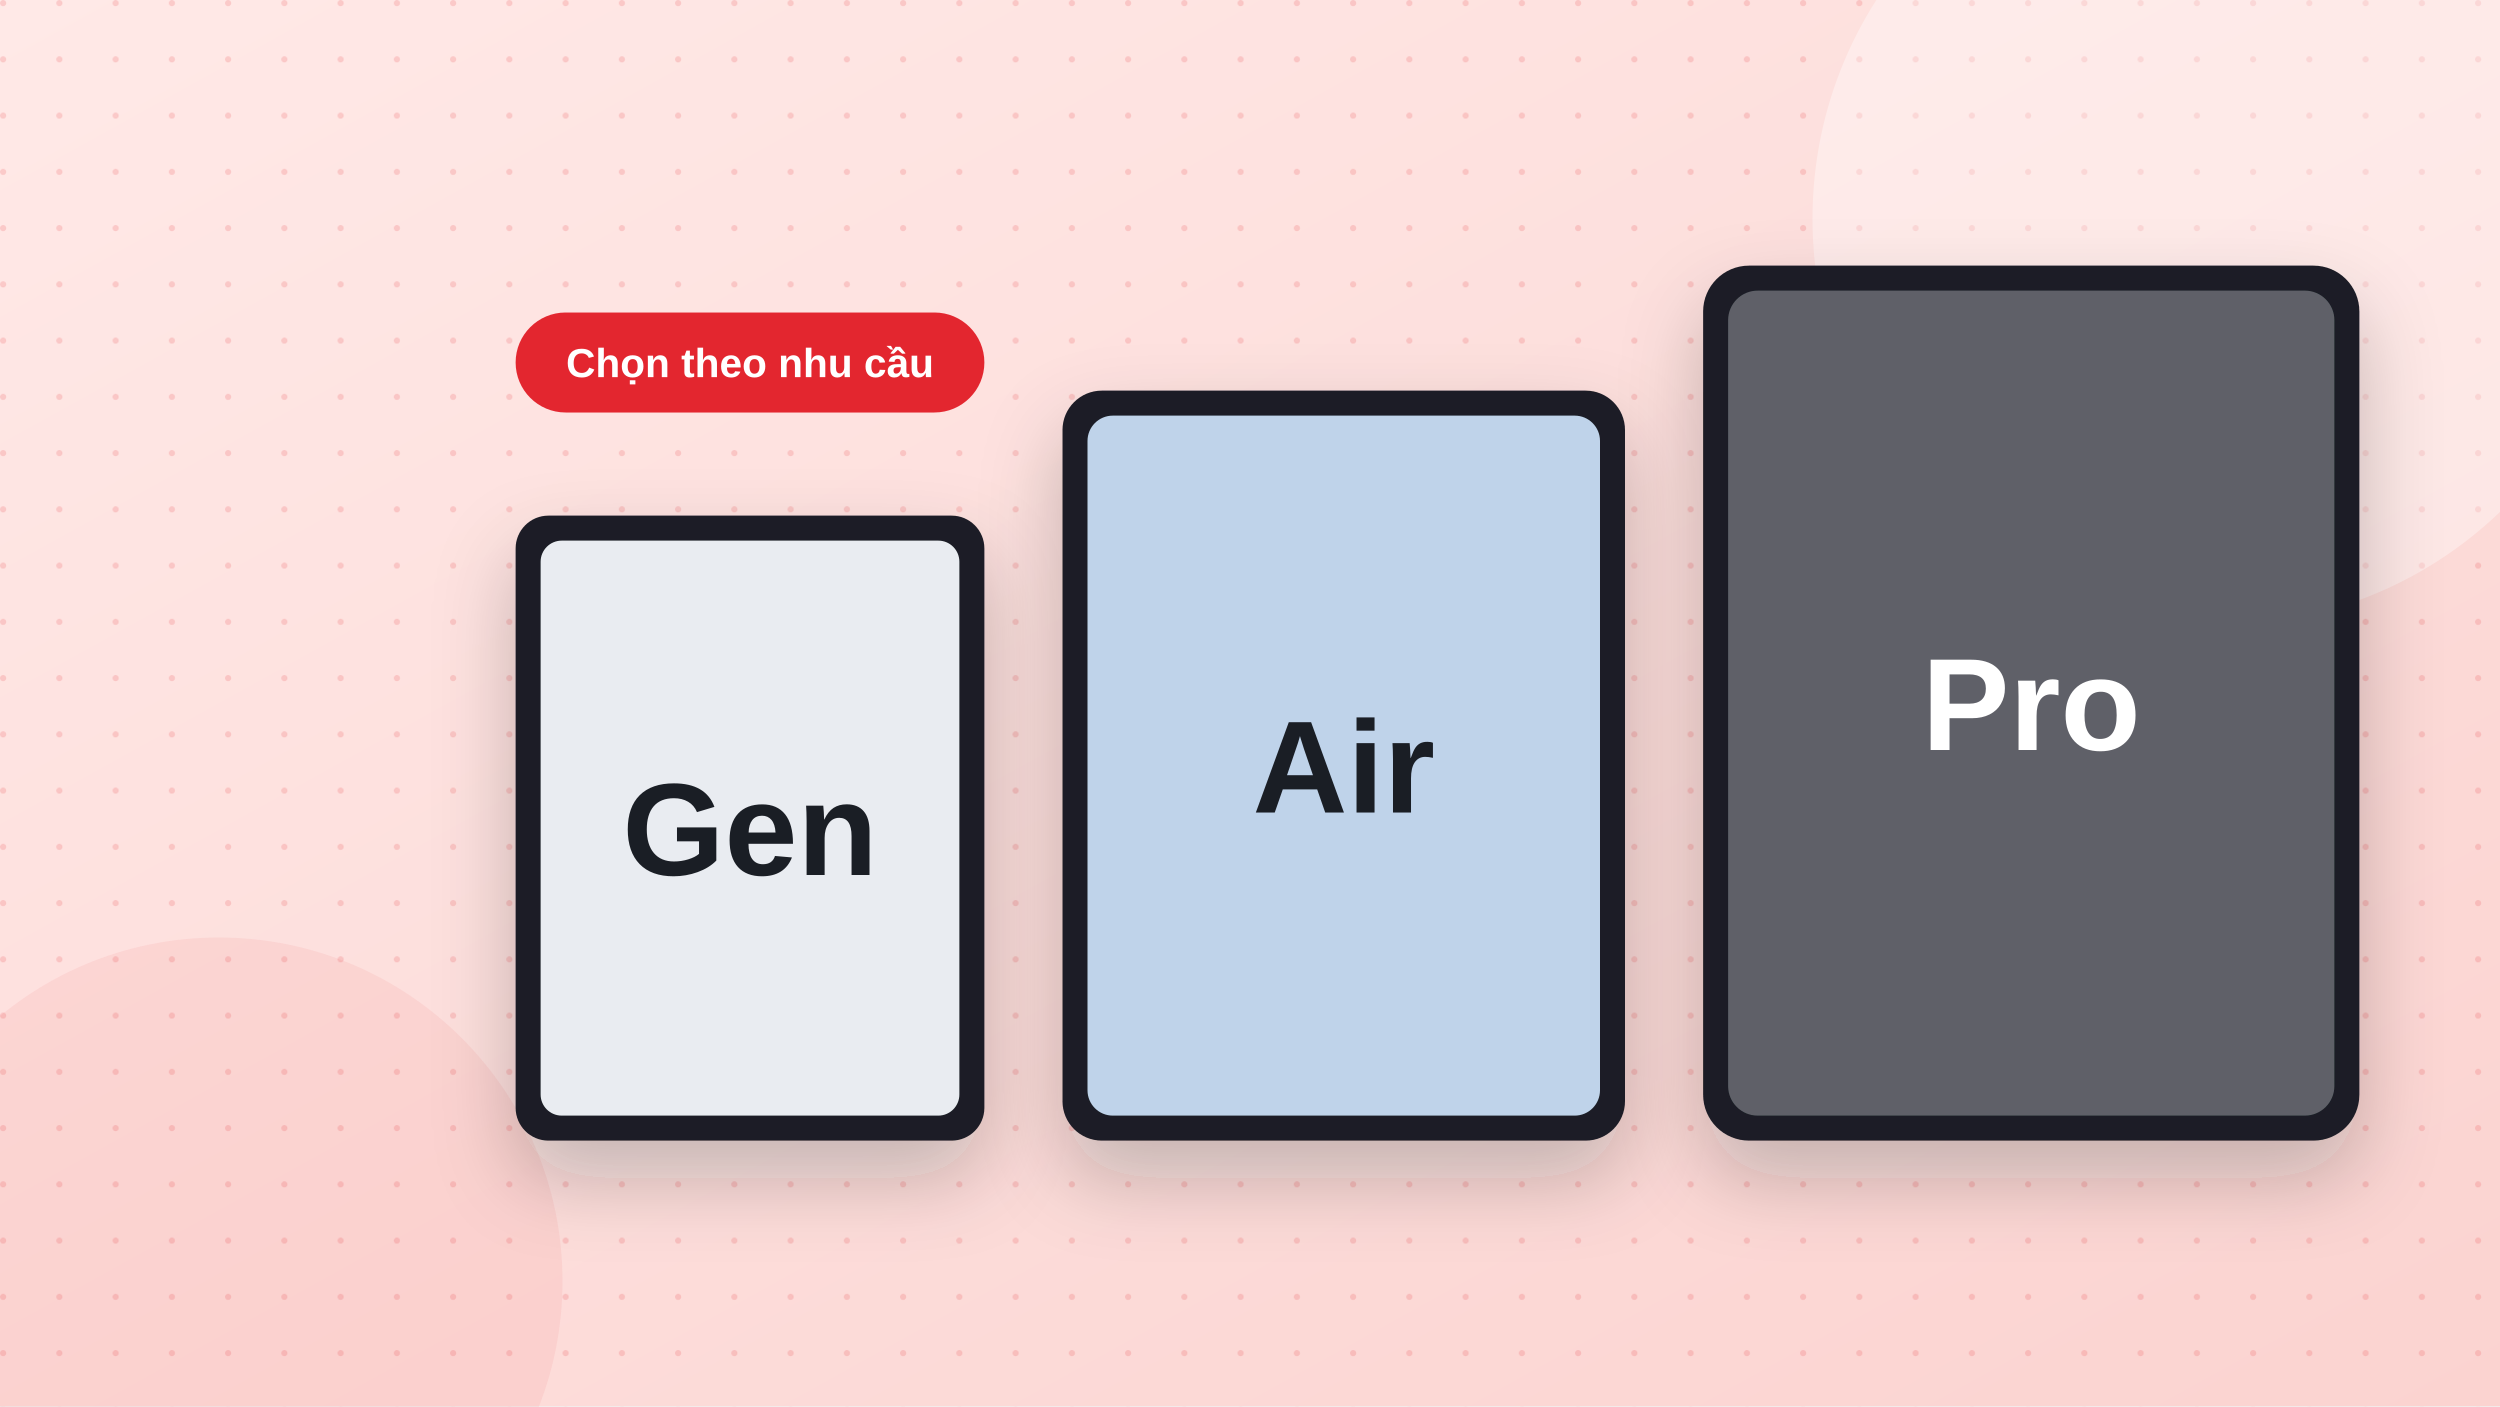
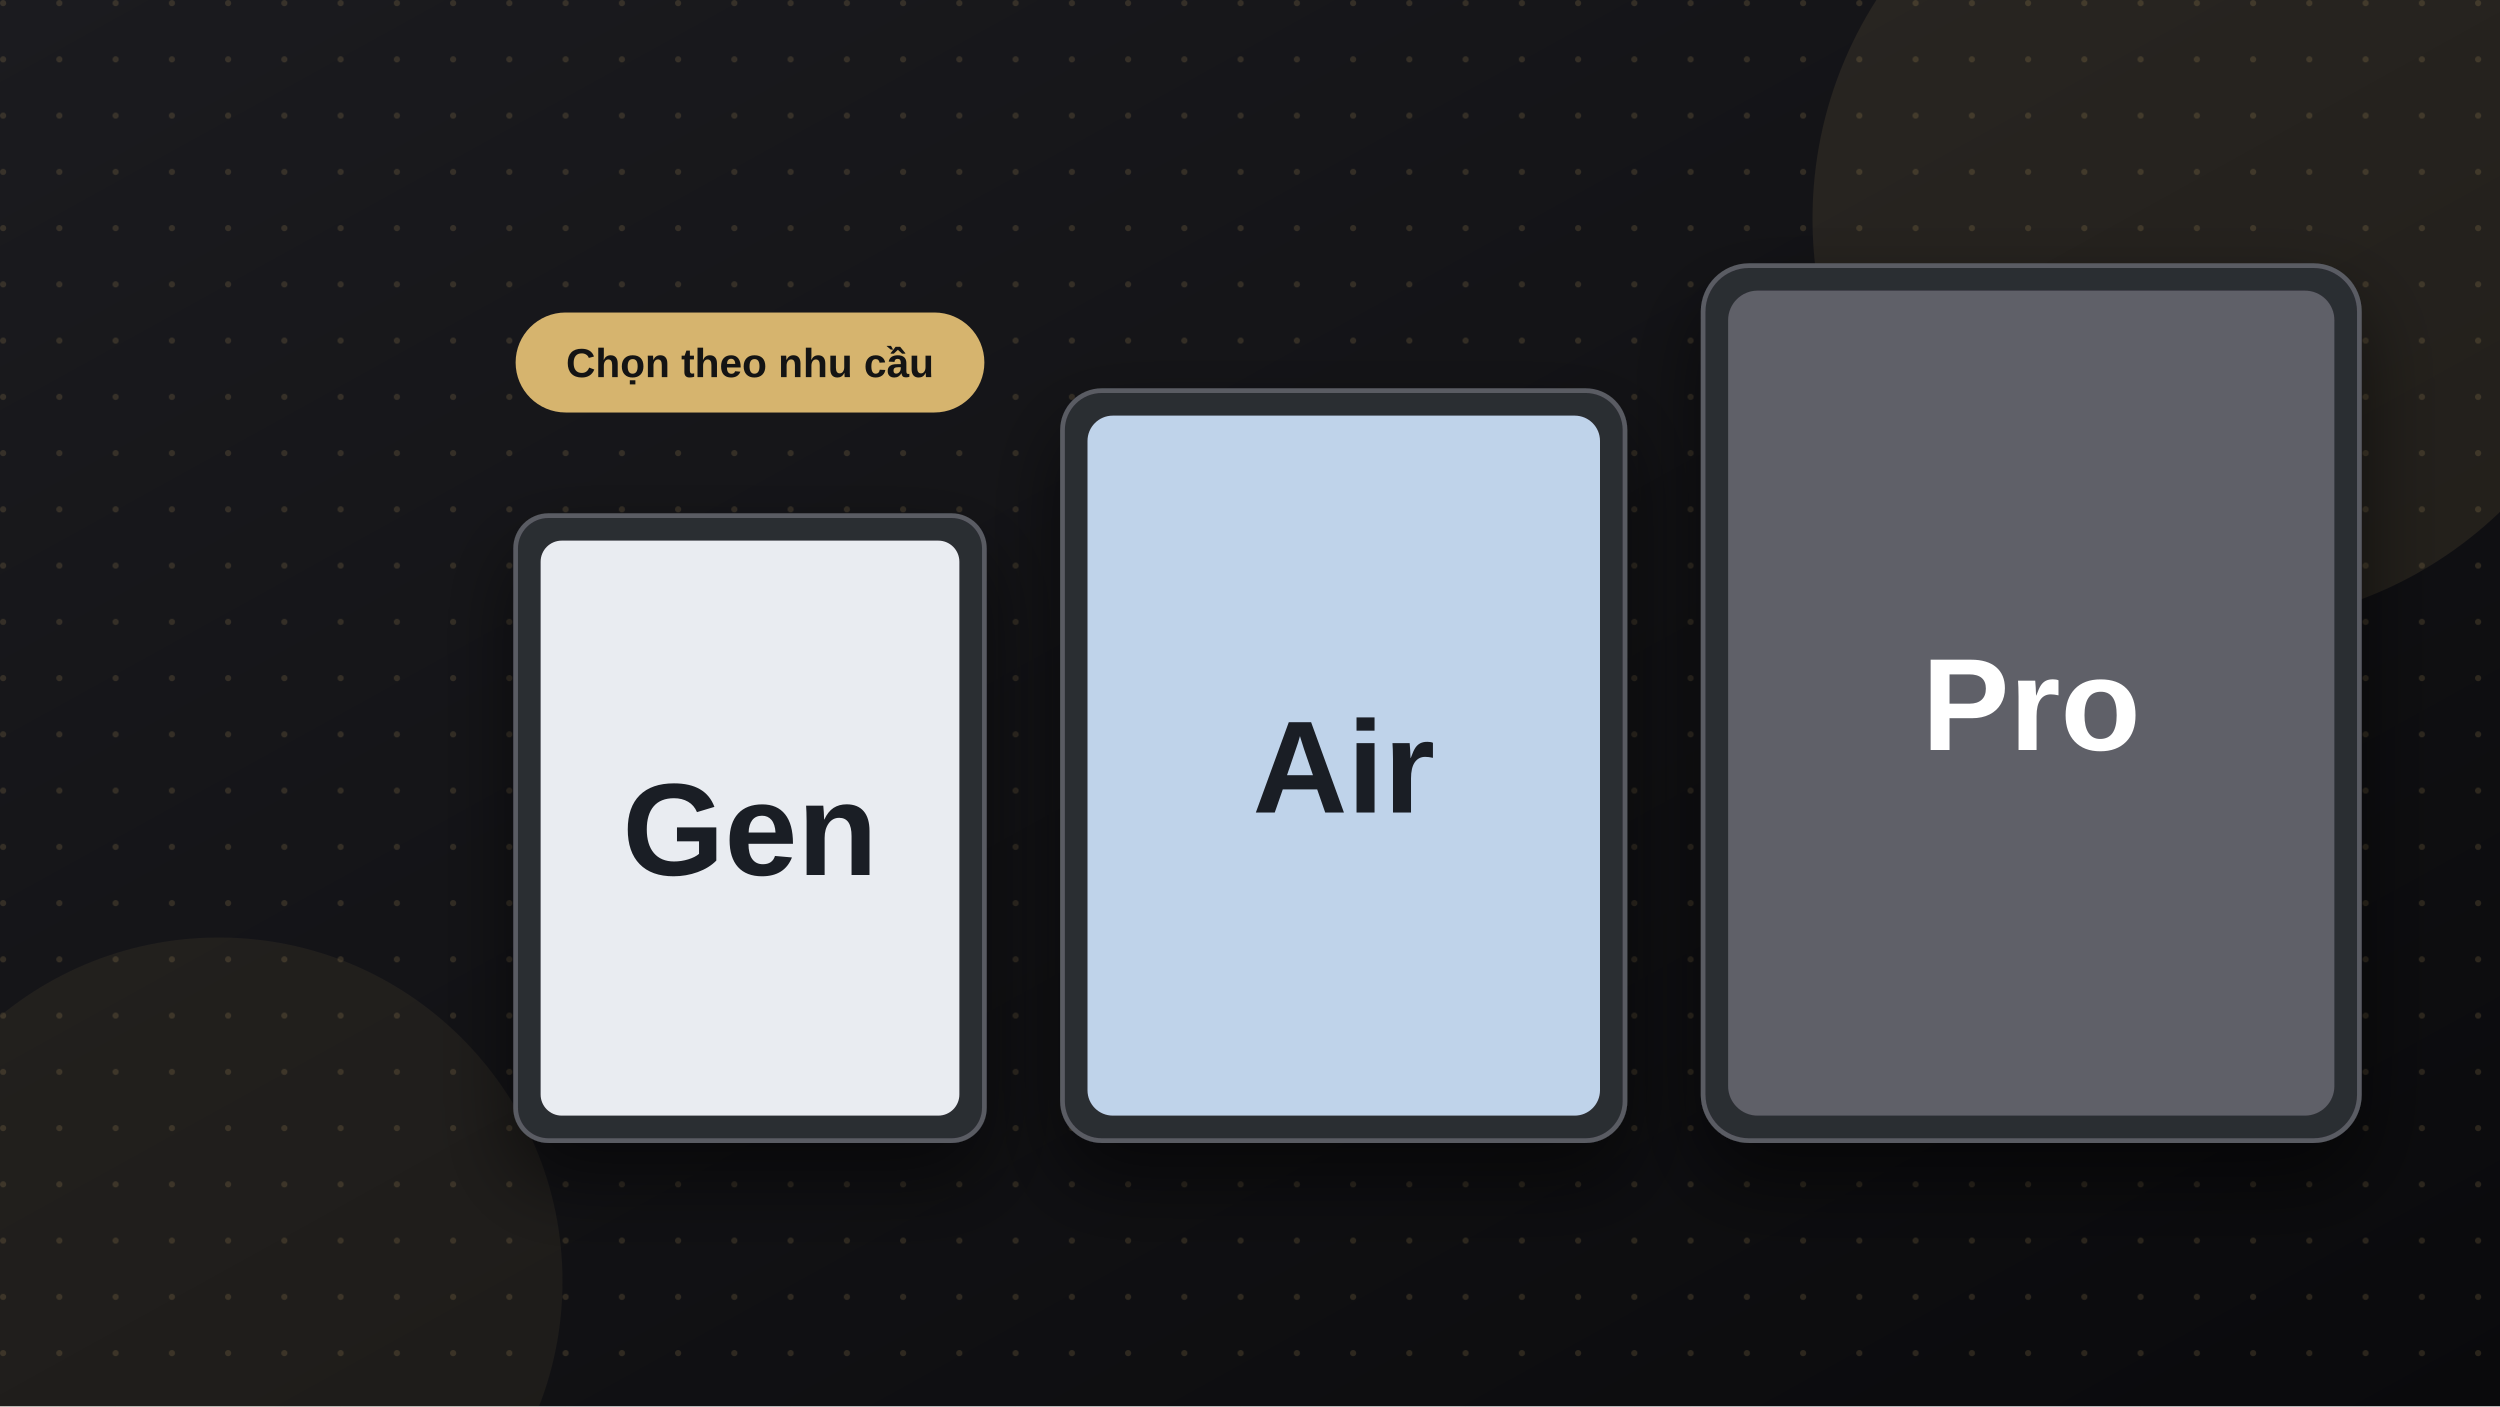
<svg xmlns="http://www.w3.org/2000/svg" viewBox="0 0 1600 900" width="1600" height="900">
  <defs>
    <linearGradient id="bg4" x1="0" y1="0" x2="1" y2="1">
-       <stop offset="0" stop-color="#FFE9E7" />
-       <stop offset="1" stop-color="#FBD3D0" />
+       <stop offset="0" stop-color="#1B1B1F" />
+       <stop offset="1" stop-color="#0A0A0C" />
    </linearGradient>
    <linearGradient id="sh4" x1="0" y1="0" x2="1" y2="1">
      <stop offset="0" stop-color="#fff" stop-opacity=".45" />
      <stop offset=".5" stop-color="#fff" stop-opacity="0" />
      <stop offset="1" stop-color="#000" stop-opacity=".12" />
    </linearGradient>
    <filter id="ds4" x="-30%" y="-30%" width="160%" height="160%">
-       <feDropShadow dx="0" dy="24" stdDeviation="26" flood-color="#1A1E25" flood-opacity=".22" />
+       <feDropShadow dx="0" dy="24" stdDeviation="26" flood-color="#000" flood-opacity=".55" />
    </filter>
    <pattern id="dots4" width="36" height="36" patternUnits="userSpaceOnUse">
-       <circle cx="2" cy="2" r="2" fill="#E3262F" opacity=".16" />
+       <circle cx="2" cy="2" r="2" fill="#D6B46E" opacity=".16" />
    </pattern>
  </defs>
  <rect width="1600" height="900" fill="url(#bg4)" />
  <rect width="1600" height="900" fill="url(#dots4)" />
-   <circle cx="1420" cy="140" r="260" fill="#fff" opacity=".35" />
-   <circle cx="140" cy="820" r="220" fill="#E3262F" opacity=".07" />
+   <circle cx="1420" cy="140" r="260" fill="#D6B46E" opacity=".10" />
+   <circle cx="140" cy="820" r="220" fill="#D6B46E" opacity=".07" />
  <g transform="rotate(0 480.0 530.0)" filter="url(#ds4)">
-     <rect x="330" y="330" width="300" height="400" rx="21" fill="#1A1E25" />
+     <rect x="330" y="330" width="300" height="400" rx="21" fill="#2C2D33" stroke="#5A5C64" stroke-width="3" />
    <rect x="346" y="346" width="268" height="368" rx="13.5" fill="#E9ECF1" />
  </g>
  <text x="480.0" y="560.0" font-family="Lexend, 'Be Vietnam Pro', Arial, sans-serif" font-size="84" font-weight="700" fill="#1A1E25" text-anchor="middle" opacity="1">Gen</text>
  <g transform="rotate(0 860.0 490.0)" filter="url(#ds4)">
-     <rect x="680" y="250" width="360" height="480" rx="25.2" fill="#1A1E25" />
+     <rect x="680" y="250" width="360" height="480" rx="25.2" fill="#2C2D33" stroke="#5A5C64" stroke-width="3" />
    <rect x="696" y="266" width="328" height="448" rx="16.2" fill="#BFD3EA" />
  </g>
  <text x="860.0" y="520.0" font-family="Lexend, 'Be Vietnam Pro', Arial, sans-serif" font-size="84" font-weight="700" fill="#1A1E25" text-anchor="middle" opacity="1">Air</text>
  <g transform="rotate(0 1300.0 450.0)" filter="url(#ds4)">
-     <rect x="1090" y="170" width="420" height="560" rx="29.4" fill="#1A1E25" />
+     <rect x="1090" y="170" width="420" height="560" rx="29.4" fill="#2C2D33" stroke="#5A5C64" stroke-width="3" />
    <rect x="1106" y="186" width="388" height="528" rx="18.9" fill="#5E6068" />
  </g>
  <text x="1300.0" y="480.0" font-family="Lexend, 'Be Vietnam Pro', Arial, sans-serif" font-size="84" font-weight="700" fill="#FFFFFF" text-anchor="middle" opacity="1">Pro</text>
-   <rect x="330" y="200" width="300" height="64" rx="32.0" fill="#E3262F" />
-   <text x="480.0" y="241.36" font-family="Lexend, 'Be Vietnam Pro', Arial, sans-serif" font-size="26" font-weight="700" fill="#FFFFFF" text-anchor="middle" opacity="1">Chọn theo nhu cầu</text>
+   <rect x="330" y="200" width="300" height="64" rx="32.0" fill="#D6B46E" />
+   <text x="480.0" y="241.36" font-family="Lexend, 'Be Vietnam Pro', Arial, sans-serif" font-size="26" font-weight="700" fill="#141414" text-anchor="middle" opacity="1">Chọn theo nhu cầu</text>
</svg>
